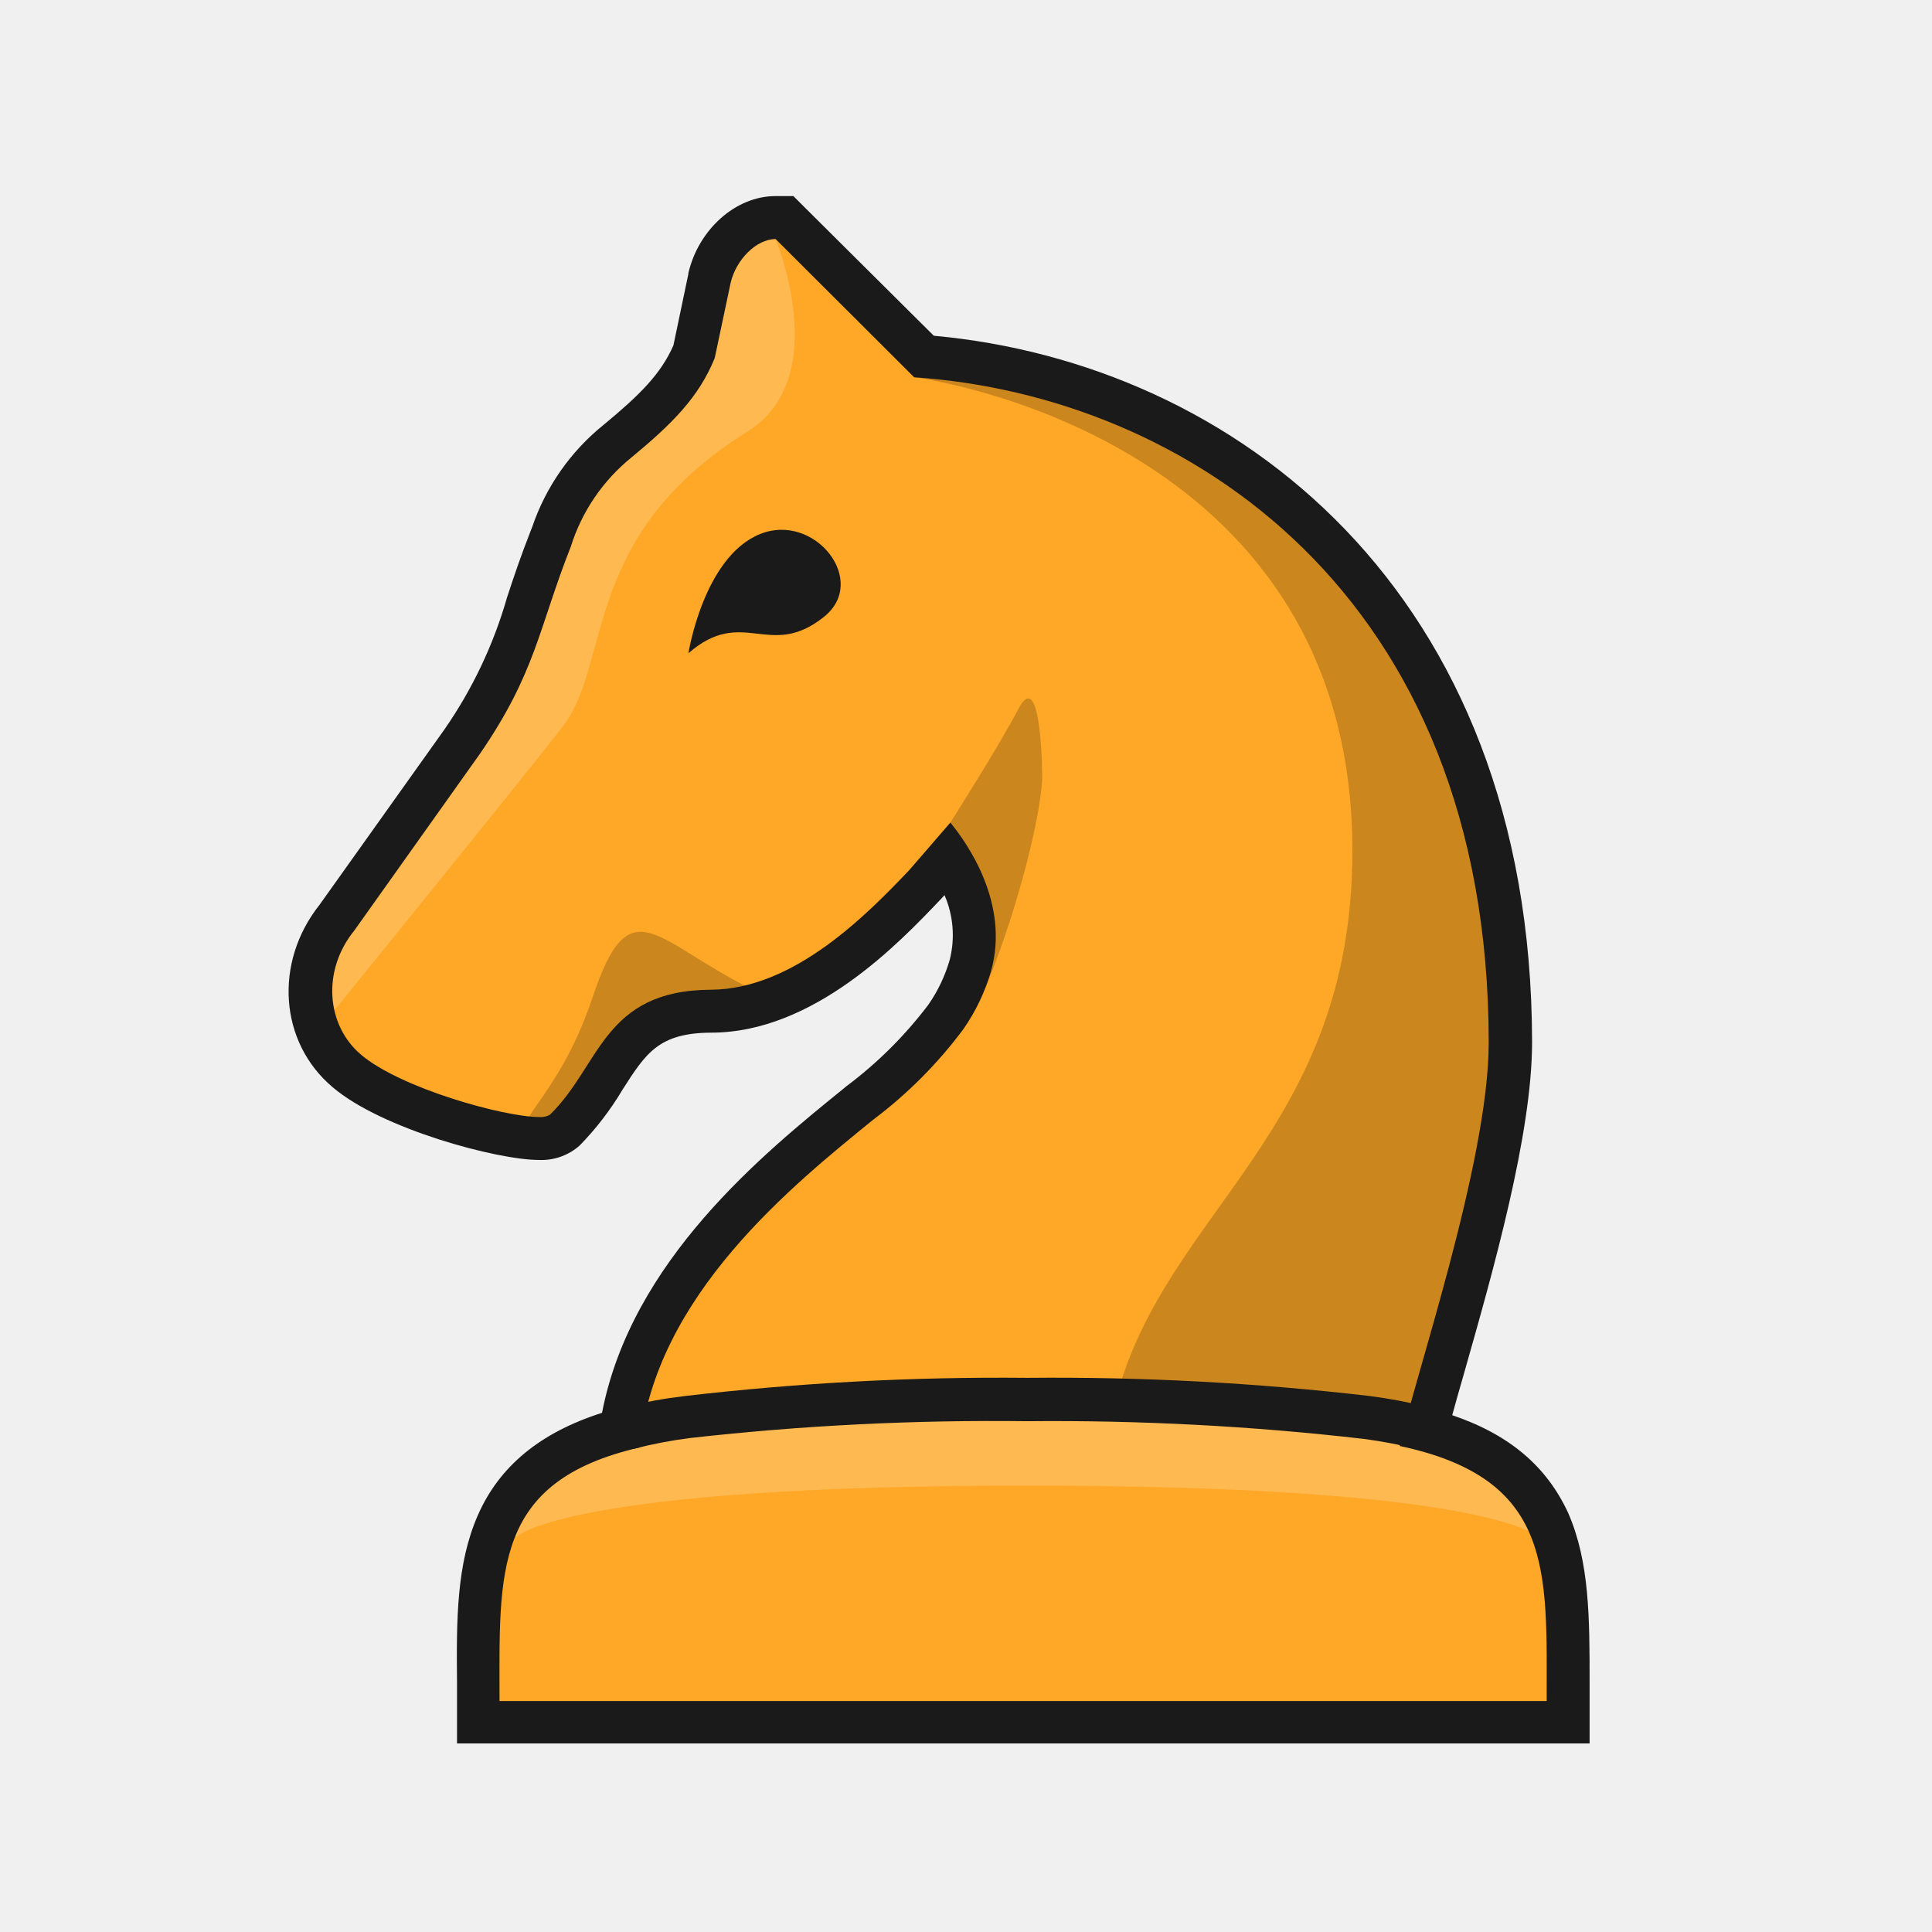
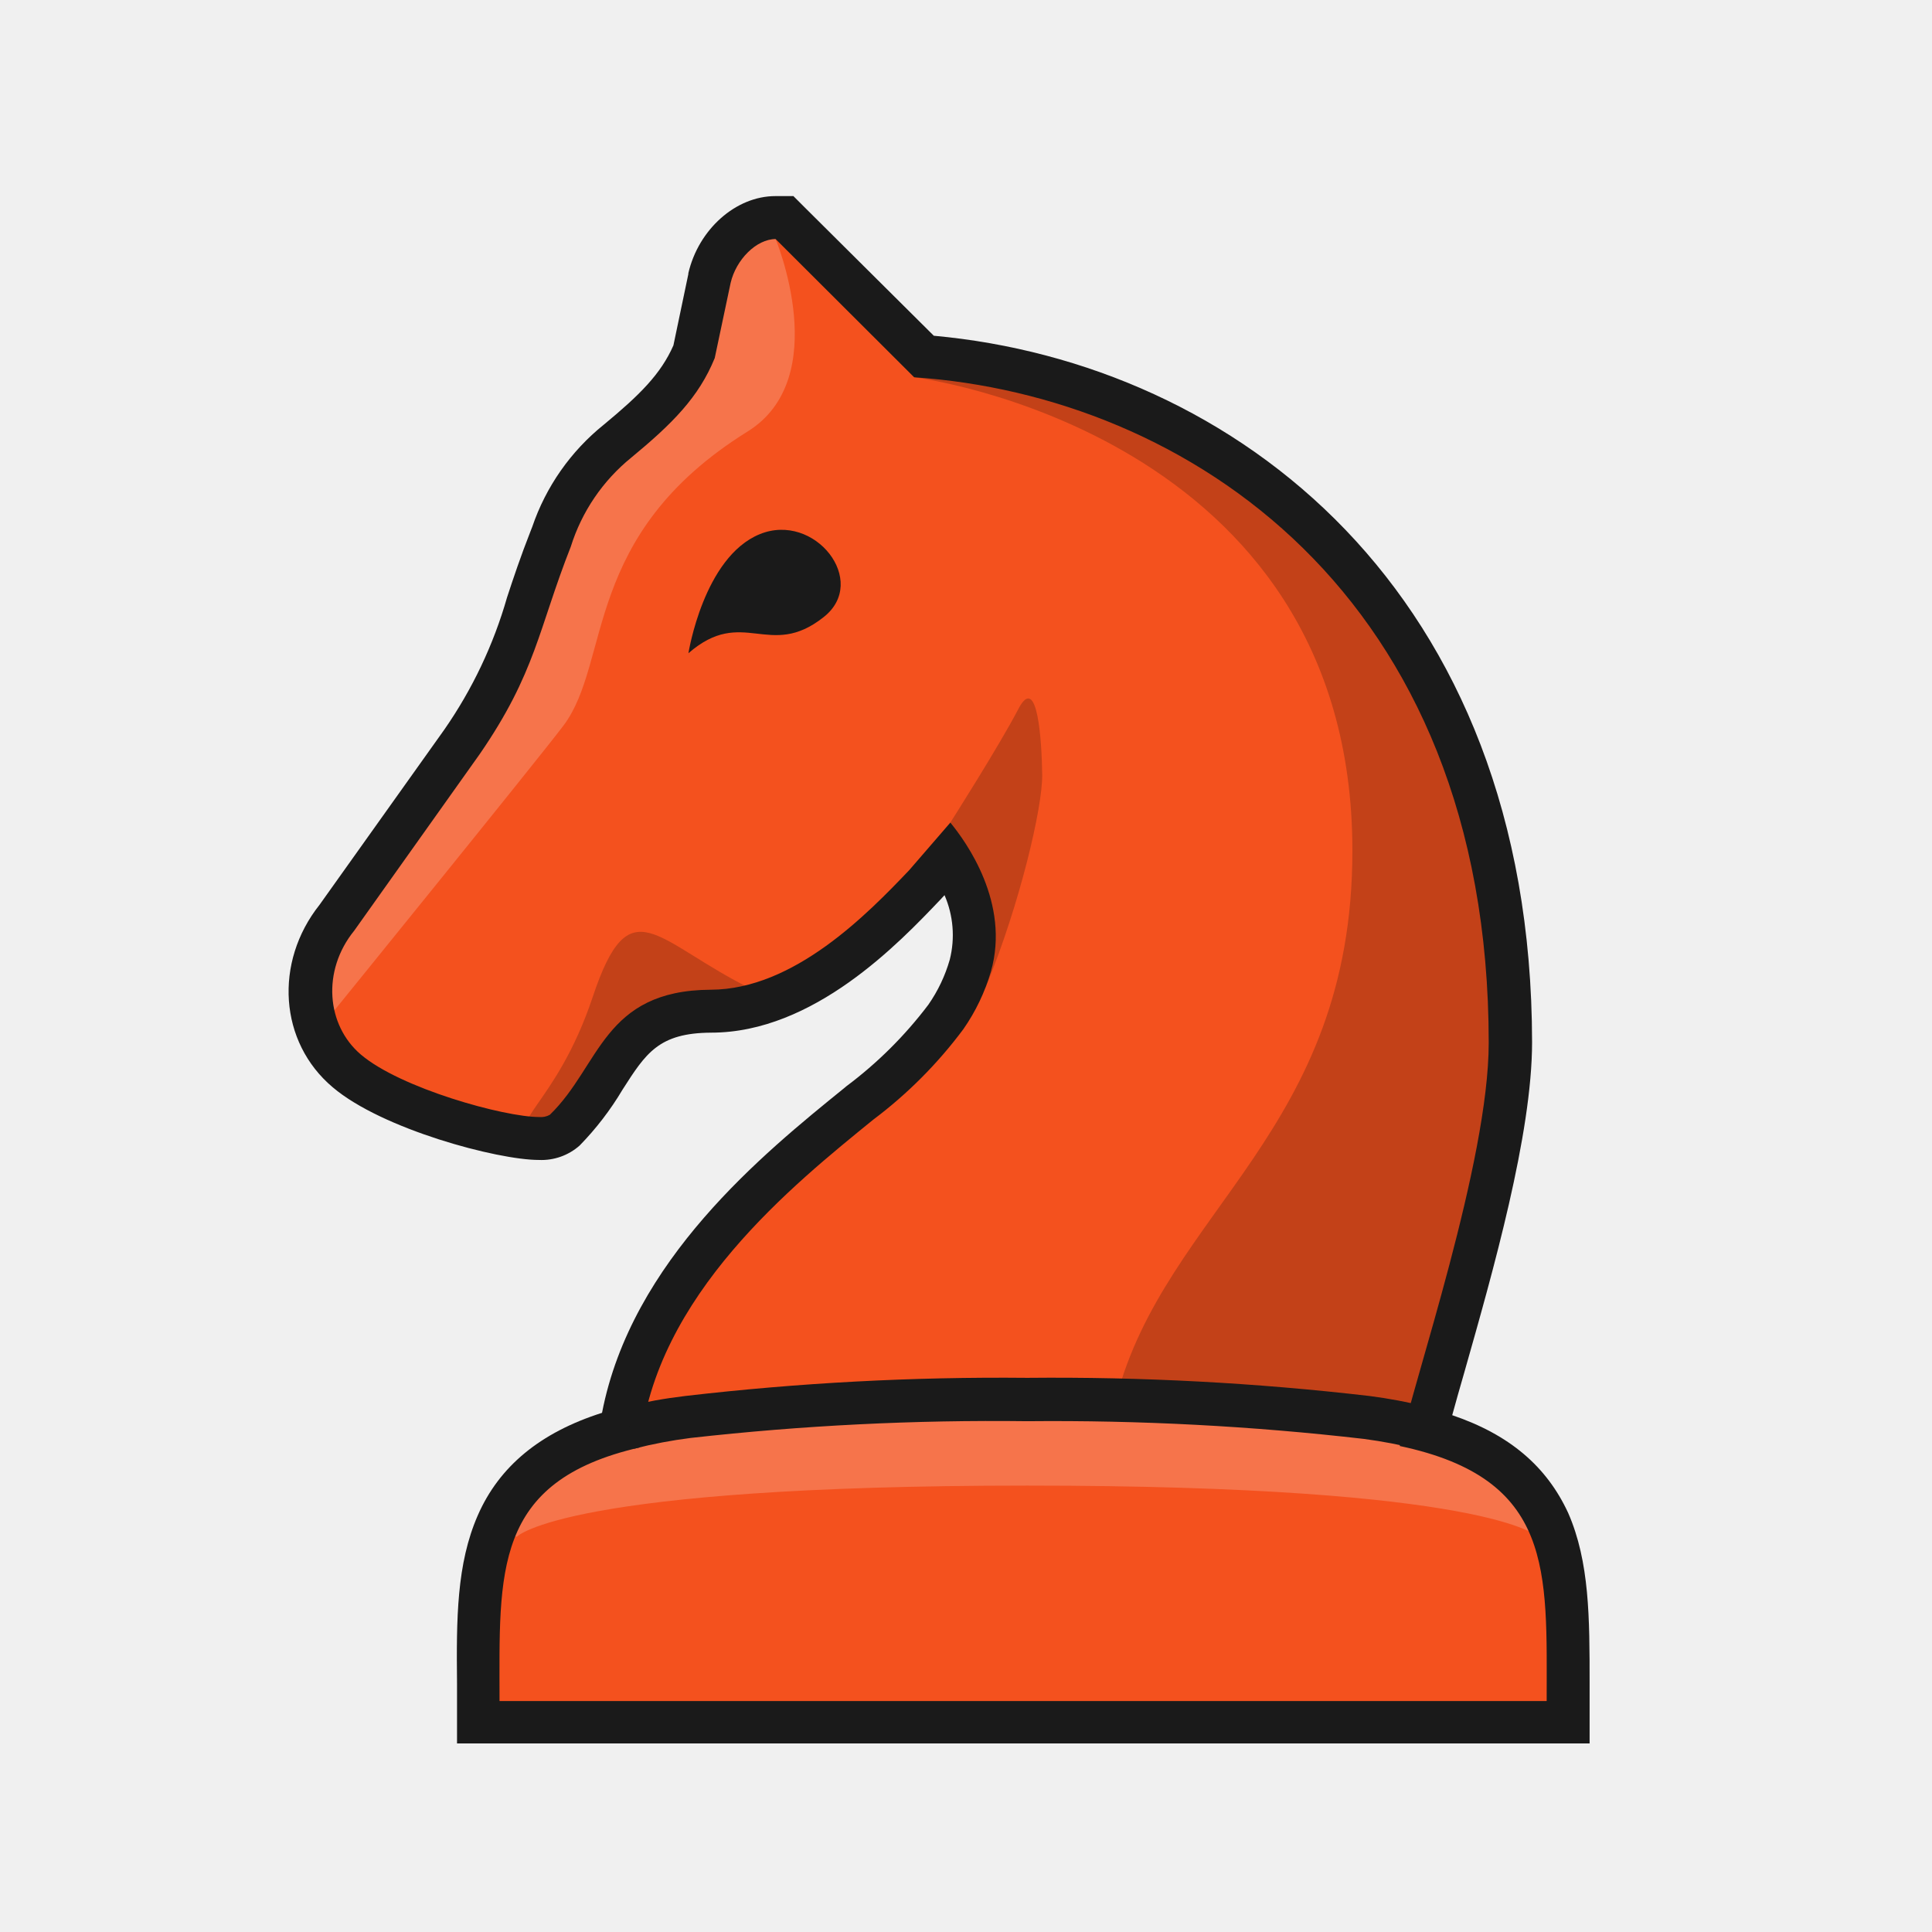
<svg xmlns="http://www.w3.org/2000/svg" version="1.1" id="Layer_1" x="0px" y="0px" viewBox="0 0 180 180" style="enable-background:new 0 0 180 180;" xml:space="preserve">
  <defs>
    <style>
- .clsN-1{fill:none;}.clsN-2{fill:#FFA726;}.clsN-3,.clsN-5{fill:#fff;}.clsN-3,.clsN-4{opacity:0.2;}.clsN-6{fill:#1a1a1a;}</style>
+ .clsN-1{fill:none;}.clsN-2{fill:#F4511E;}.clsN-3,.clsN-5{fill:#fff;}.clsN-3,.clsN-4{opacity:0.2;}.clsN-6{fill:#1a1a1a;}</style>
  </defs>
  <rect class="clsN-1" width="180" height="180" />
  <path class="clsN-2" d="M73.07,20.25h-.83c-2.72,0-5.43,2.48-6.16,5.64l-1.45,6.88c-1.32,3.14-3.54,5.36-7.13,8.32a19.11,19.11,0,0,0-6.06,8.69l-.17.42c-.9,2.29-1.56,4.3-2.16,6.07A43.59,43.59,0,0,1,43,69.12L31.37,85.5c-3.62,4.51-3.22,10.76.92,14.27s14.4,6.3,17.9,6.3a3.37,3.37,0,0,0,2.42-.78,24.78,24.78,0,0,0,3.7-4.85c2.31-3.6,4-6.2,9.93-6.23,8.73,0,16.28-7.95,19.91-11.76l0,0,0,0,2.18-2.52c1.46,2.33,3.14,6.13,2,10.11a16.46,16.46,0,0,1-2.3,4.79,40.35,40.35,0,0,1-8,8l-.19.16c-7.52,6.08-20,16.15-22.08,30.28-13.33,3.64-13.3,12.93-13.27,23.62v3.61H146.1v-3.6c0-10.69.06-20-13.28-23.63.41-1.59,1-3.64,1.64-5.9,2.63-9.24,6.24-21.9,6.24-30.2,0-19.56-6.19-36-17.89-47.47A59,59,0,0,0,86.05,33.21L73.66,20.84l-.59-.59Z" />
  <path class="clsN-3" d="M95.71,138.41c43.07,0,47.54,4.75,47.54,4.75h.59c-1.93-10.18-24.49-11.3-24.49-11.3H72.24s-23.36.81-24.66,11.3h.59S52.64,138.41,95.71,138.41Z" />
  <g class="clsN-4">
    <path class="clsN-5" d="M69.64,40.21c8.06-5,2.6-18,2.6-18a5,5,0,0,0-5,4l-1.46,6.92c-1.41,3.38-3.71,5.7-7.46,8.8a18,18,0,0,0-5.76,8.26l-.16.42c-.89,2.26-1.52,4.17-2.14,6a44.74,44.74,0,0,1-6.22,13.1L32.42,86.14c-.15.15-.3.31-.44.47a6,6,0,0,0-1,7.74S50,70.9,52.49,67.61C57,61.63,54.16,49.84,69.64,40.21Z" />
  </g>
  <path class="clsN-6" d="M70.78,49.77c-5.23,2.14-6.64,11.09-6.64,11.09,5.08-4.42,7.53.65,12.59-3.36C81,54.16,75.9,47.67,70.78,49.77Z" />
  <path class="clsN-4" d="M94.87,66.07c-1.82,3.49-6.33,10.57-6.33,10.57s-.47,1.43-1.05,3.46c0,0,2.08-.23,2.47,6.39.1,1.72.93,7.76,2,5.18C95,84.23,97.14,75.23,97.1,72.18S96.68,62.58,94.87,66.07Z" />
  <path class="clsN-4" d="M85.17,35.15S126,40.22,126,79.26c0,26.14-17.38,33.44-22,51,0,0,19.33.15,27.88,4.19,0,0,9.18-24.84,9.18-39.56C141.05,79.83,129.61,34,85.17,35.15Z" />
  <path class="clsN-4" d="M70.12,92.2c-9.11-4.47-11.41-9.79-14.91.72-3.4,10.18-8.55,11.93-5.09,13s7.74-10.45,10.77-10.64S73.53,93.87,70.12,92.2Z" />
  <path class="clsN-6" d="M72.24,22.25l12.93,12.9c25.26,1.71,53.53,20.1,53.53,62,0,11.12-7,31.49-8.29,37.57,14.39,3.05,13.69,11.63,13.69,23.76H46.54c0-12-.68-20.47,13.08-23.63C61,120.66,74,110.31,81.34,104.33a41.62,41.62,0,0,0,8.41-8.44,18.34,18.34,0,0,0,2.57-5.37c1.82-6.37-2.3-12.09-3.78-13.88l-3.83,4.43C80.85,85.12,74,92.18,66.23,92.21c-10.05.05-10.29,7.09-15,11.65a1.69,1.69,0,0,1-1,.21c-3.27,0-12.92-2.68-16.61-5.82-3.22-2.74-3.64-7.82-.62-11.54l11.7-16.46c5.23-7.6,5.46-11.65,8.48-19.32a17.36,17.36,0,0,1,5.64-8.3c3.81-3.15,6.28-5.61,7.77-9.27l1.48-7c.5-2.16,2.39-4.09,4.21-4.09m1.66-4H72.24c-3.68,0-7.16,3.09-8.11,7.19v.08l-1.39,6.64c-1.18,2.68-3.14,4.62-6.49,7.39a20.82,20.82,0,0,0-6.66,9.51l-.16.41c-.92,2.34-1.6,4.37-2.19,6.17A41.6,41.6,0,0,1,41.38,68L29.77,84.3C25.52,89.65,26,97.09,31,101.3c4.6,3.91,15.36,6.77,19.2,6.77A5.36,5.36,0,0,0,54,106.73a27.63,27.63,0,0,0,4-5.21c2.18-3.41,3.38-5.28,8.25-5.31,9.58,0,17.53-8.37,21.35-12.38l.07-.07.06-.07L88,83.4a9.35,9.35,0,0,1,.49,6,14.14,14.14,0,0,1-2,4.21,38.38,38.38,0,0,1-7.63,7.59l-.19.16c-7.53,6.1-19.83,16.06-22.58,30.27-5.78,1.84-9.58,5-11.57,9.54s-2,9.68-1.94,15.66v5.6H148.1v-5.6c0-6.07,0-11.32-2-15.88-2-4.32-5.44-7.28-10.8-9.1.33-1.2.71-2.56,1.13-4,2.66-9.36,6.31-22.17,6.31-30.75C142.7,55,115,33.84,87,31.28L75.07,19.42,73.9,18.25Z" />
  <path class="clsN-6" d="M95.71,132.41a252.5,252.5,0,0,1,31.36,1.65,43.67,43.67,0,0,1,5.17,1l.66-4a46.29,46.29,0,0,0-5.32-1,254.17,254.17,0,0,0-31.87-1.69h0a254,254,0,0,0-31.86,1.69,47,47,0,0,0-5.58,1l.82,3.91a42.8,42.8,0,0,1,5.26-1A252.6,252.6,0,0,1,95.71,132.41Z" />
</svg>
